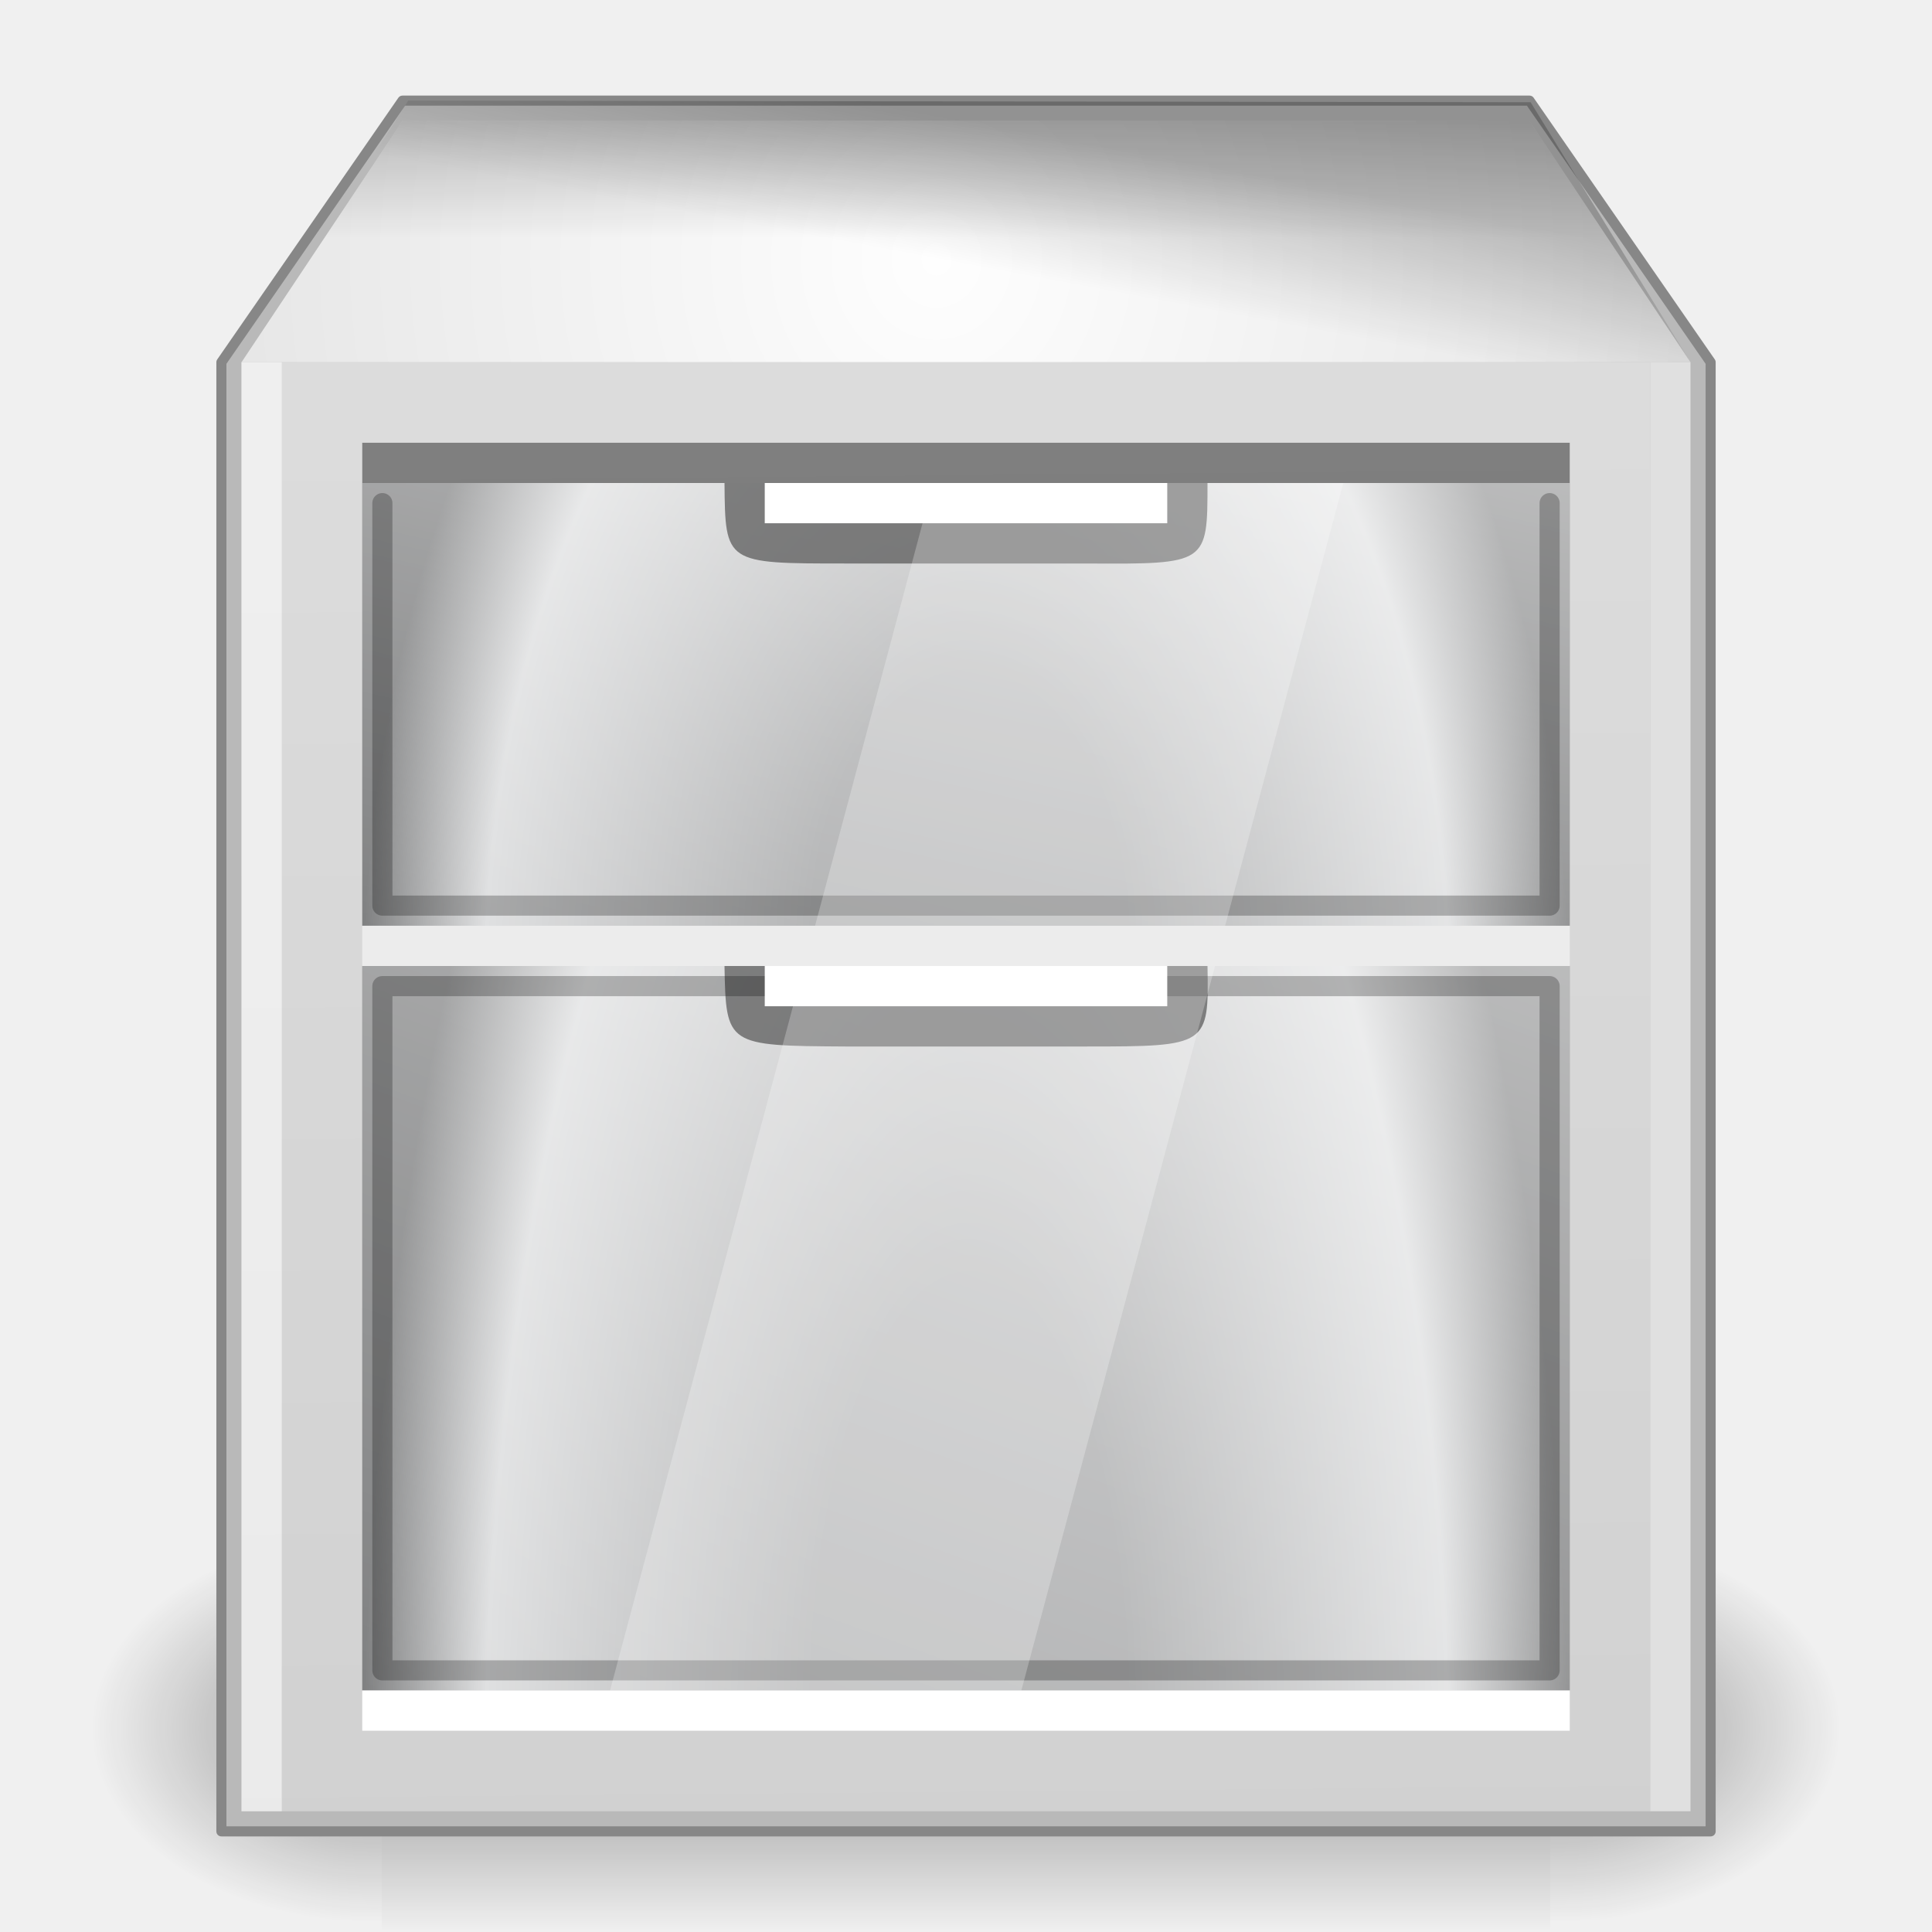
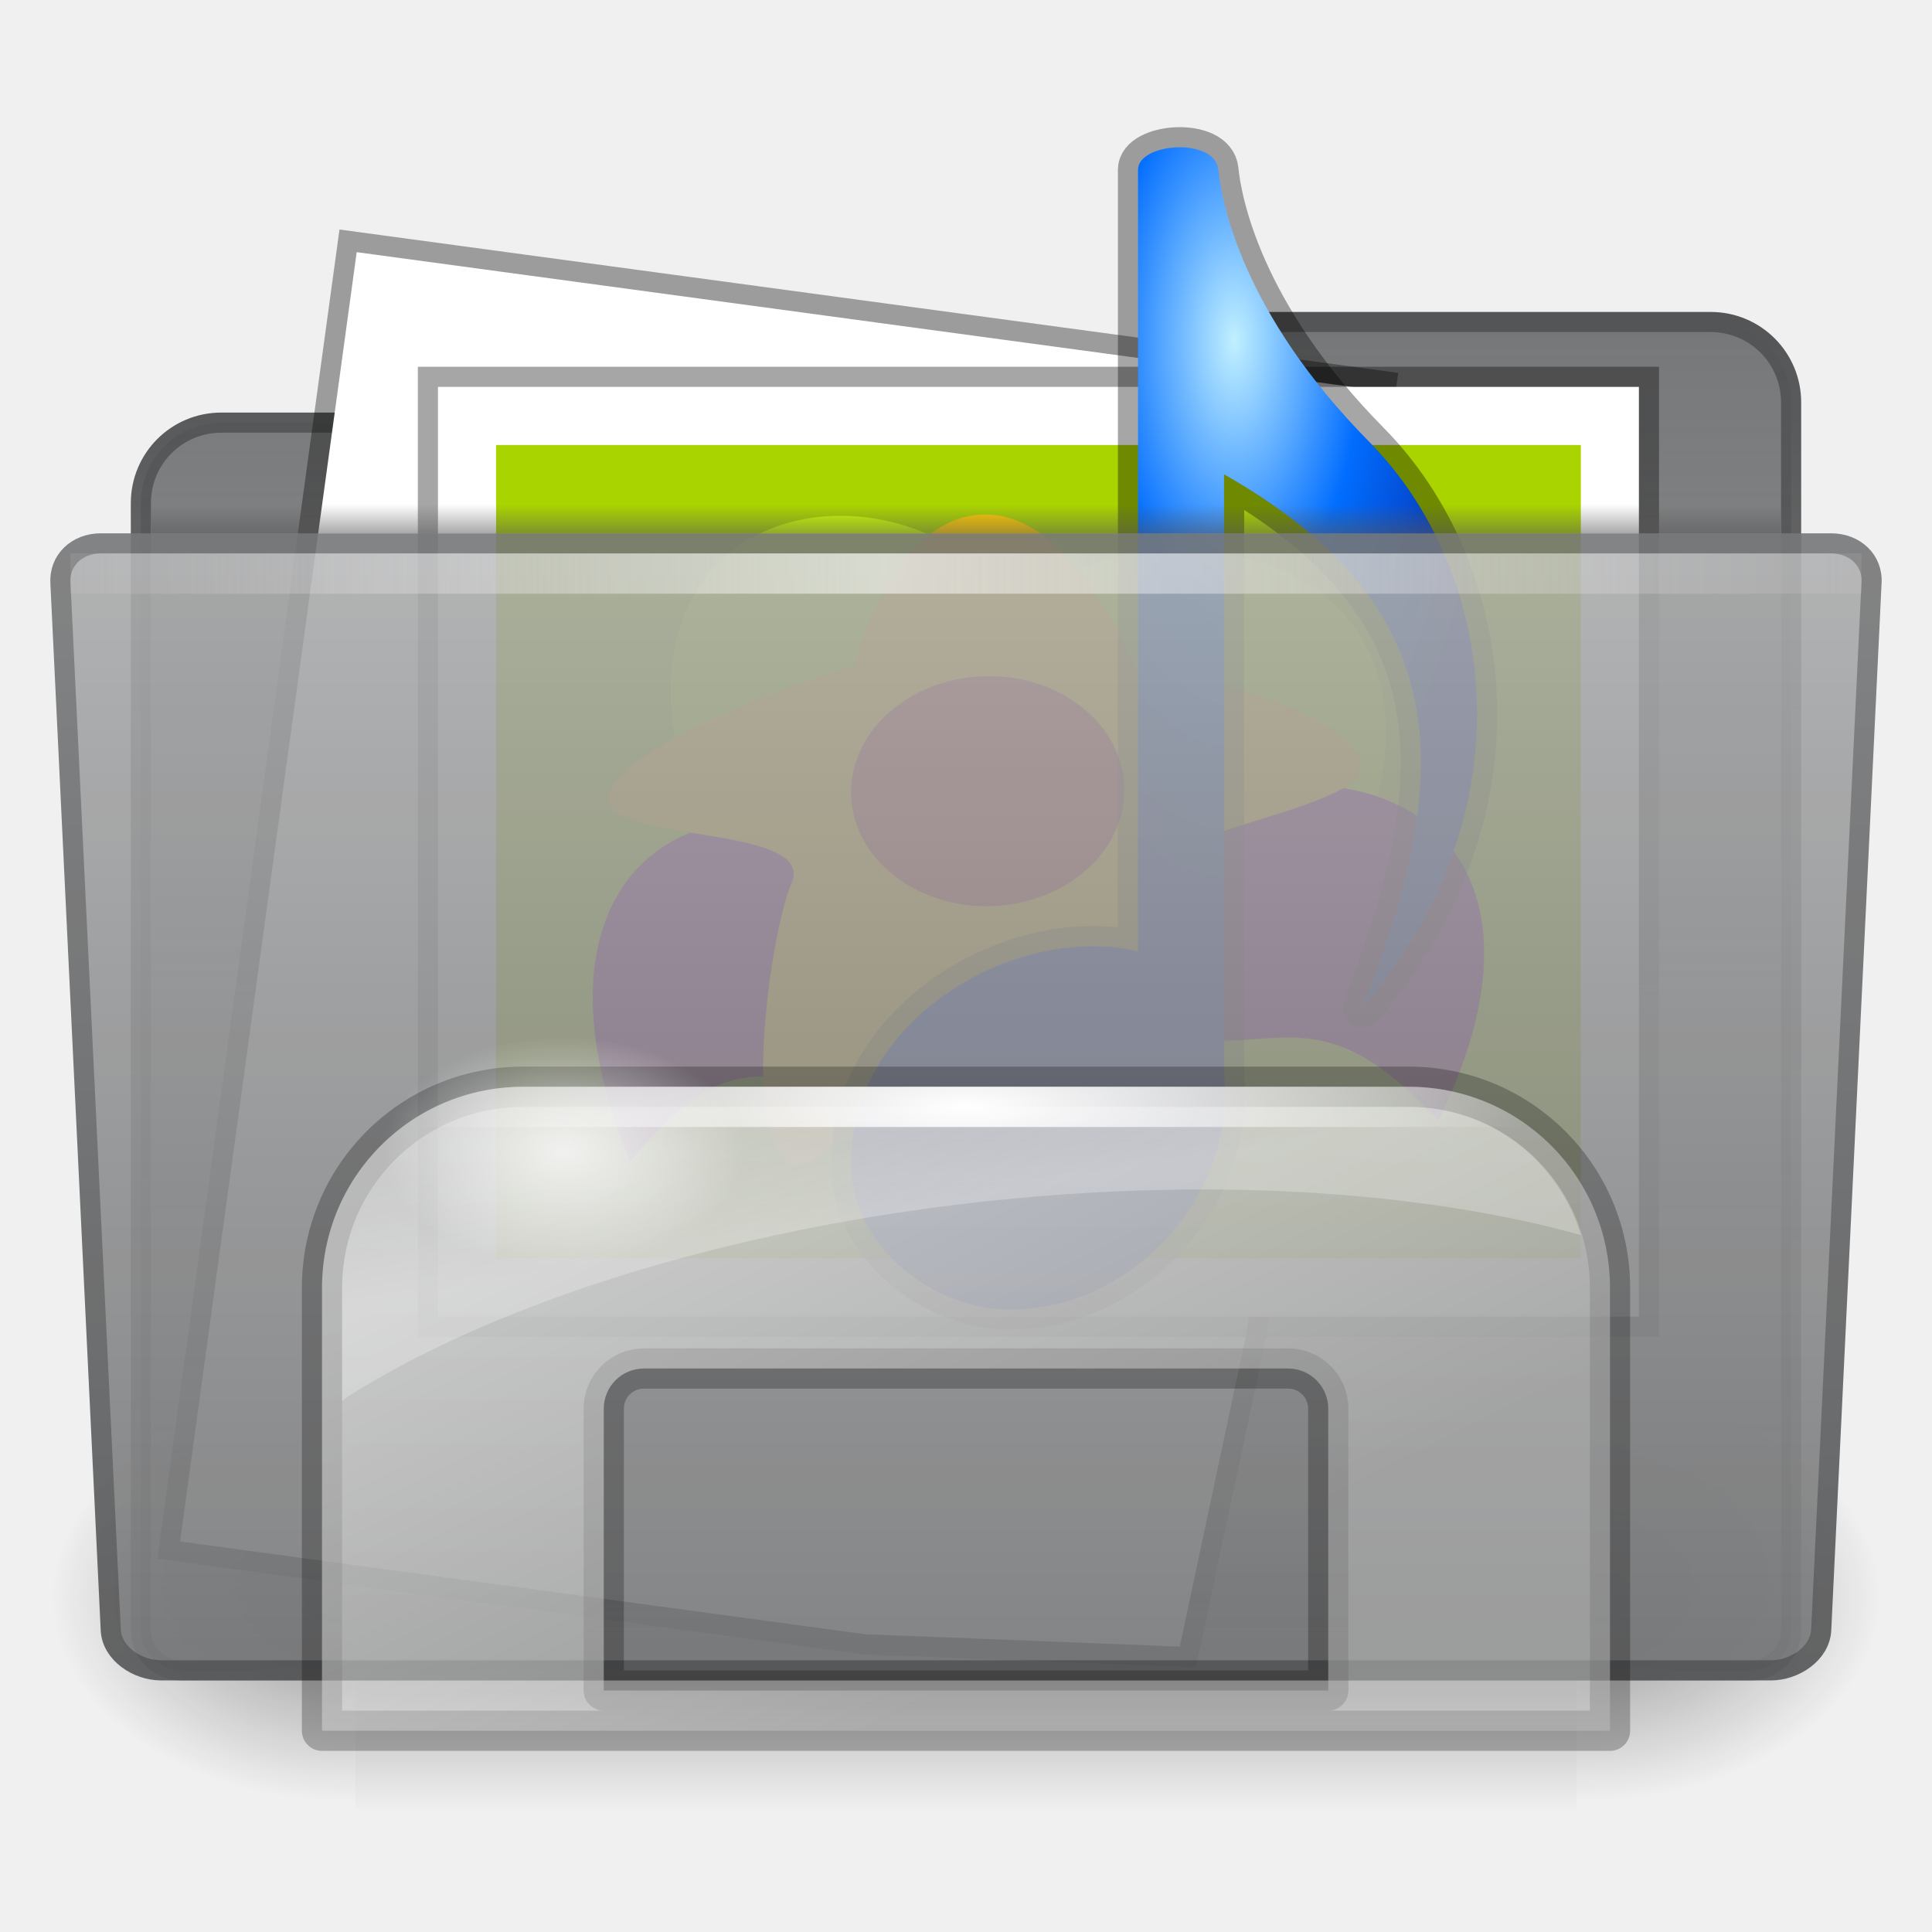
- <svg xmlns="http://www.w3.org/2000/svg" xmlns:xlink="http://www.w3.org/1999/xlink" width="96" height="96" id="svg7226" version="1.1">
-   <defs id="defs7228">
-     <linearGradient id="linearGradient3302">
-       <stop style="stop-color:#000000;stop-opacity:1;" offset="0" id="stop3304" />
-       <stop style="stop-color:#000000;stop-opacity:0;" offset="1" id="stop3306" />
+ <svg xmlns="http://www.w3.org/2000/svg" xmlns:xlink="http://www.w3.org/1999/xlink" version="1.1" id="svg7217" height="96" width="96">
+   <defs id="defs7219">
+     <linearGradient id="linearGradient10176" gradientUnits="userSpaceOnUse" x1="71.999" y1="14.258" x2="71.999" y2="19.958" gradientTransform="matrix(1.00334,0,0,1,-8.237468,8)">
+       <stop offset="0.004" style="stop-color:#eaeaea;stop-opacity:0;" id="stop10178" />
+       <stop id="stop10180" style="stop-color:#ffffff;stop-opacity:0.529;" offset="0.461" />
+       <stop offset="1" style="stop-color:#f5f5f5;stop-opacity:0" id="stop10182" />
    </linearGradient>
-     <radialGradient gradientUnits="userSpaceOnUse" gradientTransform="matrix(0.9769,0,0,1,1.387,0)" r="65.89" cy="60.001" cx="59.86" id="radialGradient7288">
-       <stop id="stop7290" style="stop-color:#aaabac;stop-opacity:1" offset="0.26" />
-       <stop id="stop7292" style="stop-color:#dcddde;stop-opacity:1" offset="0.799" />
-       <stop id="stop7294" style="stop-color:#767778;stop-opacity:1" offset="1" />
-     </radialGradient>
-     <linearGradient id="linearGradient3599">
-       <stop style="stop-color:#fefefe;stop-opacity:1" offset="0" id="stop3601" />
-       <stop style="stop-color:#d6d6d6;stop-opacity:1" offset="1" id="stop3603" />
-     </linearGradient>
-     <linearGradient id="linearGradient4070">
-       <stop style="stop-color:#ffffff;stop-opacity:1;" offset="0" id="stop4072" />
-       <stop style="stop-color:#ffffff;stop-opacity:0;" offset="1" id="stop4074" />
-     </linearGradient>
-     <radialGradient id="XMLID_40_" cx="59.86" cy="60.001" r="65.89" gradientTransform="matrix(0.9769,0,0,1,1.387,0)" gradientUnits="userSpaceOnUse">
-       <stop offset="0.26" style="stop-color:#aaabac;stop-opacity:1" id="stop75" />
-       <stop offset="0.799" style="stop-color:#dcddde;stop-opacity:1" id="stop77" />
-       <stop offset="1" style="stop-color:#767778;stop-opacity:1" id="stop79" />
-     </radialGradient>
-     <linearGradient id="linearGradient3315">
-       <stop id="stop3317" offset="0" style="stop-color:#dddddd;stop-opacity:1" />
-       <stop id="stop3319" offset="1" style="stop-color:#d1d1d1;stop-opacity:1" />
+     <linearGradient gradientTransform="matrix(1.00334,0,0,1,-8.237468,8)" y2="19.958" x2="71.999" y1="14.258" x1="71.999" gradientUnits="userSpaceOnUse" id="linearGradient9101">
+       <stop id="stop9103" style="stop-color:#545556;stop-opacity:0;" offset="0.25" />
+       <stop id="stop9105" style="stop-color:#545556;stop-opacity:1;" offset="1" />
    </linearGradient>
    <linearGradient id="linearGradient5060">
      <stop style="stop-color:black;stop-opacity:1;" offset="0" id="stop5062" />
      <stop style="stop-color:black;stop-opacity:0;" offset="1" id="stop5064" />
    </linearGradient>
    <linearGradient id="linearGradient5048">
      <stop style="stop-color:black;stop-opacity:0;" offset="0" id="stop5050" />
      <stop id="stop5056" offset="0.5" style="stop-color:black;stop-opacity:1;" />
      <stop style="stop-color:black;stop-opacity:0;" offset="1" id="stop5052" />
    </linearGradient>
-     <linearGradient xlink:href="#linearGradient5048" id="linearGradient3080" gradientUnits="userSpaceOnUse" gradientTransform="matrix(2.774389,0,0,1.969706,-1892.179,-872.8854)" x1="302.857" y1="366.648" x2="302.857" y2="609.505" />
-     <radialGradient xlink:href="#linearGradient5060" id="radialGradient3082" gradientUnits="userSpaceOnUse" gradientTransform="matrix(2.774389,0,0,1.969706,-1891.633,-872.8854)" cx="605.714" cy="486.648" fx="605.714" fy="486.648" r="117.143" />
-     <radialGradient xlink:href="#linearGradient5060" id="radialGradient3084" gradientUnits="userSpaceOnUse" gradientTransform="matrix(-2.774389,0,0,1.969706,112.7623,-872.8854)" cx="605.714" cy="486.648" fx="605.714" fy="486.648" r="117.143" />
-     <linearGradient xlink:href="#linearGradient3302" id="linearGradient3105" gradientUnits="userSpaceOnUse" gradientTransform="matrix(0.779486,0,0,0.779486,1.231108,-46.62719)" x1="59.787" y1="5.897" x2="58.125" y2="14.778" />
-     <linearGradient xlink:href="#linearGradient3302" id="linearGradient3108" gradientUnits="userSpaceOnUse" gradientTransform="matrix(0.779486,0,0,0.779486,1.231108,-46.62719)" x1="59.787" y1="5.897" x2="59.787" y2="13.46" />
-     <linearGradient xlink:href="#linearGradient4070" id="linearGradient3119" gradientUnits="userSpaceOnUse" gradientTransform="matrix(0.739109,0,0,0.7520356,6.913685,-39.31529)" x1="84.354" y1="30.357" x2="50.339" y2="125.048" />
-     <radialGradient xlink:href="#radialGradient7288" id="radialGradient3122" gradientUnits="userSpaceOnUse" gradientTransform="matrix(0.663509,0,0,1.81897,8.047685,-49.44354)" cx="60.214" cy="50.697" fx="60.564" fy="46.362" r="45.214" />
-     <radialGradient xlink:href="#linearGradient3599" id="radialGradient3125" gradientUnits="userSpaceOnUse" gradientTransform="matrix(1.386685,0,0,1.480267,-34.06233,-56.98369)" cx="58.125" cy="14.778" fx="58.125" fy="14.778" r="43.125" />
-     <linearGradient xlink:href="#linearGradient4070" id="linearGradient3131" gradientUnits="userSpaceOnUse" gradientTransform="matrix(0.739109,0,0,0.4595774,6.913685,-48.02601)" x1="84.354" y1="30.357" x2="50.339" y2="125.048" />
-     <radialGradient xlink:href="#XMLID_40_" id="radialGradient3134" gradientUnits="userSpaceOnUse" gradientTransform="matrix(0.663509,0,0,1.111593,8.047685,-54.2155)" cx="60.214" cy="50.697" fx="60.564" fy="46.362" r="45.214" />
-     <linearGradient xlink:href="#linearGradient3315" id="linearGradient3137" gradientUnits="userSpaceOnUse" gradientTransform="matrix(0.6895454,0,0,0.6681306,7.751807,-34.12441)" x1="51.806" y1="-0.07" x2="52.865" y2="117.43" />
+     <linearGradient id="linearGradient9073-9">
+       <stop id="stop9075-9" offset="0" style="stop-color:#aaabac;stop-opacity:1" />
+       <stop id="stop9077-5" offset="1" style="stop-color:#767778;stop-opacity:1" />
+     </linearGradient>
+     <linearGradient id="linearGradient9087-5">
+       <stop style="stop-color:#767778;stop-opacity:1" offset="0" id="stop9089-5" />
+       <stop style="stop-color:#545556;stop-opacity:1" offset="1" id="stop9091-1" />
+     </linearGradient>
+     <linearGradient id="linearGradient4064-7">
+       <stop style="stop-color:#767778;stop-opacity:1;" offset="0" id="stop4066-4" />
+       <stop style="stop-color:#767778;stop-opacity:0.502;" offset="1" id="stop4068-8" />
+     </linearGradient>
+     <linearGradient id="linearGradient4054-7">
+       <stop style="stop-color:#545556;stop-opacity:1;" offset="0" id="stop4056-0" />
+       <stop style="stop-color:#545556;stop-opacity:0.502;" offset="1" id="stop4058-9" />
+     </linearGradient>
+     <radialGradient xlink:href="#linearGradient5060" id="radialGradient3241" gradientUnits="userSpaceOnUse" gradientTransform="matrix(-0.125709,0,0,0.0864706,93.4101,-10.70427)" cx="605.714" cy="486.648" fx="605.714" fy="486.648" r="117.143" />
+     <radialGradient xlink:href="#linearGradient5060" id="radialGradient3244" gradientUnits="userSpaceOnUse" gradientTransform="matrix(0.125709,0,0,0.0864706,2.58992,-10.70427)" cx="605.714" cy="486.648" fx="605.714" fy="486.648" r="117.143" />
+     <linearGradient xlink:href="#linearGradient5048" id="linearGradient3247" gradientUnits="userSpaceOnUse" gradientTransform="matrix(0.125709,0,0,0.0864706,2.565181,-10.70427)" x1="302.857" y1="366.648" x2="302.857" y2="609.505" />
+     <linearGradient xlink:href="#linearGradient10176" id="linearGradient3049" gradientUnits="userSpaceOnUse" gradientTransform="matrix(0.9204022,0,0,1.885618,-11.46894,-87.05843)" x1="7.238" y1="36.005" x2="122.171" y2="36.005" />
+     <linearGradient xlink:href="#linearGradient9073-9" id="linearGradient3052" gradientUnits="userSpaceOnUse" gradientTransform="matrix(0.7031318,0,0,0.7105376,-69.87447,-254.68)" x1="167.641" y1="328.877" x2="167.641" y2="407.692" />
+     <linearGradient xlink:href="#linearGradient9087-5" id="linearGradient3054" gradientUnits="userSpaceOnUse" gradientTransform="matrix(2,0,0,2,-365.9954,-54)" x1="206.997" y1="16.5" x2="206.997" y2="44.5" />
+     <linearGradient xlink:href="#linearGradient9101" id="linearGradient3057" gradientUnits="userSpaceOnUse" gradientTransform="matrix(0.7508623,0,0,0.3333332,-6.06058,-28.16667)" x1="71.999" y1="14.258" x2="71.999" y2="19.958" />
+     <linearGradient xlink:href="#linearGradient4064-7" id="linearGradient3060" gradientUnits="userSpaceOnUse" gradientTransform="matrix(2,0,0,2,-94,-48)" x1="71" y1="8" x2="71" y2="41.5" />
+     <linearGradient xlink:href="#linearGradient4054-7" id="linearGradient3062" gradientUnits="userSpaceOnUse" gradientTransform="matrix(2,0,0,2,-94,-48)" x1="71" y1="8" x2="71" y2="41.5" />
+     <radialGradient xlink:href="#linearGradient4141-7" id="radialGradient3070" gradientUnits="userSpaceOnUse" gradientTransform="matrix(-0.52812,0,0,-1.111726,49.28714,29.52025)" cx="35.261" cy="18.937" fx="35.261" fy="18.937" r="12.03" />
+     <linearGradient id="linearGradient4141-7">
+       <stop offset="0" style="stop-color:#c1f0ff;stop-opacity:1;" id="stop4143-4" />
+       <stop offset="0.5" style="stop-color:#016dff;stop-opacity:1;" id="stop4145-1" />
+       <stop offset="1" style="stop-color:#072da9;stop-opacity:1;" id="stop4147-1" />
+     </linearGradient>
+     <linearGradient xlink:href="#linearGradient3851-6" id="linearGradient3856" gradientUnits="userSpaceOnUse" x1="18.7" y1="27.8" x2="25.3" y2="41.1" />
+     <linearGradient id="linearGradient3851-6">
+       <stop style="stop-color:#ffffff;stop-opacity:1;" offset="0" id="stop3853-6" />
+       <stop style="stop-color:#c0c0c0;stop-opacity:1;" offset="1" id="stop3855-1" />
+     </linearGradient>
+     <radialGradient xlink:href="#linearGradient4271-5" id="radialGradient3485" gradientUnits="userSpaceOnUse" gradientTransform="matrix(1,0,0,0.25,0,20.625)" cx="24" cy="27.5" fx="24" fy="27.5" r="14" />
+     <linearGradient id="linearGradient4271-5">
+       <stop style="stop-color:#ffffff;stop-opacity:1;" offset="0" id="stop4273-2" />
+       <stop style="stop-color:#ffffff;stop-opacity:0;" offset="1" id="stop4275-8" />
+     </linearGradient>
+     <linearGradient xlink:href="#linearGradient3977-3" id="linearGradient3479" gradientUnits="userSpaceOnUse" x1="22.318" y1="30.065" x2="21.827" y2="27.247" />
+     <linearGradient id="linearGradient3977-3">
+       <stop style="stop-color:#ffffff;stop-opacity:1;" offset="0" id="stop3979-7" />
+       <stop style="stop-color:#ffffff;stop-opacity:0;" offset="1" id="stop3981-9" />
+     </linearGradient>
+     <radialGradient xlink:href="#linearGradient4074-4" id="radialGradient3475" gradientUnits="userSpaceOnUse" gradientTransform="matrix(1,0,0,0.5,0,14.78125)" cx="11.375" cy="29.562" fx="11.375" fy="29.562" r="3.625" />
+     <linearGradient id="linearGradient4074-4">
+       <stop style="stop-color:#ffffff;stop-opacity:1;" offset="0" id="stop4076-1" />
+       <stop style="stop-color:#ffffff;stop-opacity:0;" offset="1" id="stop4078-5" />
+     </linearGradient>
  </defs>
  <g id="layer1" transform="translate(0,48)">
-     <g id="g5022" transform="matrix(0.0433405,0,0,0.04180976,86.54857,34.3006)">
-       <rect y="-150.697" x="-1559.252" height="478.357" width="1339.633" id="rect4173" style="opacity:0.402;fill:url(#linearGradient3080);fill-opacity:1;fill-rule:nonzero;stroke:none;stroke-width:1;marker:none;visibility:visible;display:inline;overflow:visible" />
-       <path id="path5058" d="m -219.619,-150.68 c 0,0 0,478.331 0,478.331 142.874,0.9 345.4,-107.17 345.4,-239.196 0,-132.027 -159.437,-239.135 -345.4,-239.135 z" style="opacity:0.402;fill:url(#radialGradient3082);fill-opacity:1;fill-rule:nonzero;stroke:none;stroke-width:1;marker:none;visibility:visible;display:inline;overflow:visible" />
-       <path style="opacity:0.402;fill:url(#radialGradient3084);fill-opacity:1;fill-rule:nonzero;stroke:none;stroke-width:1;marker:none;visibility:visible;display:inline;overflow:visible" d="m -1559.252,-150.68 c 0,0 0,478.331 0,478.331 -142.874,0.9 -345.4,-107.17 -345.4,-239.196 0,-132.027 159.437,-239.135 345.4,-239.135 z" id="path5018" />
+     <g id="g3269">
+       <rect y="21" x="17.65" height="21" width="60.699" id="rect13073" style="opacity:0.402;fill:url(#linearGradient3247);fill-opacity:1;fill-rule:nonzero;stroke:none;stroke-width:1;marker:none;visibility:visible;display:inline;overflow:visible" />
+       <path id="path13075" d="m 78.35,21.001 c 0,0 0,20.999 0,20.999 C 84.823,42.039 94,37.295 94,31.499 94,25.703 86.776,21.001 78.35,21.001 z" style="opacity:0.402;fill:url(#radialGradient3244);fill-opacity:1;fill-rule:nonzero;stroke:none;stroke-width:1;marker:none;visibility:visible;display:inline;overflow:visible" />
+       <path style="opacity:0.402;fill:url(#radialGradient3241);fill-opacity:1;fill-rule:nonzero;stroke:none;stroke-width:1;marker:none;visibility:visible;display:inline;overflow:visible" d="m 17.65,21.001 c 0,0 0,20.999 0,20.999 -6.474,0.04 -15.65,-4.705 -15.65,-10.501 0,-5.796 7.224,-10.498 15.65,-10.498 z" id="path13077" />
    </g>
-     <path style="fill:#b9b9b9;fill-opacity:1;stroke:#878787;stroke-width:0.5;stroke-linecap:round;stroke-linejoin:round;stroke-miterlimit:4;stroke-opacity:1;stroke-dasharray:none;overflow:visible" d="M 20,-43 11.001,-30 l -3.16e-4,73 74,0 0,-73 -9,-13 -56,0 z" id="path2318" />
-     <path style="fill:url(#linearGradient3137);fill-opacity:1;stroke:none;overflow:visible" d="m 12,-30 70,0 0,72 -70,0 0,-72 z" id="rect2359" />
-     <rect y="-24" x="18" height="22" width="60" id="rect3330" style="fill:url(#radialGradient3134);fill-opacity:1;stroke:none;overflow:visible" />
-     <path id="path4078" d="m 18,-24 0,22 60,0 0,-22 -60,0 z" style="opacity:0.6;fill:url(#linearGradient3131);fill-opacity:1;fill-rule:evenodd;stroke:none;overflow:visible" />
-     <path style="opacity:0.708;fill:#555555;fill-opacity:1;stroke:none;overflow:visible" d="m 36,-24 24,0 c 0,4.025 0,4.036 -6,4 l -12,0 c -5.964,0 -5.964,0 -6,-4 z" id="rect4016" />
-     <path style="opacity:0.25;fill:none;stroke:#000000;stroke-width:1;stroke-linecap:round;stroke-linejoin:round;stroke-miterlimit:4;stroke-opacity:1;stroke-dasharray:none;overflow:visible" d="m 77,-23 0,20 -58,0 0,-20" id="rect3295" />
-     <rect style="fill:#ffffff;fill-opacity:1;stroke:none;overflow:visible" id="rect4013" width="20" height="2" x="38" y="-24" />
-     <path style="fill:url(#radialGradient3125);fill-opacity:1;stroke:none;overflow:visible" d="m 20,-42 56,0 8,12 -72,0 8,-12 z" id="rect3284" />
-     <rect style="fill:url(#radialGradient3122);fill-opacity:1;stroke:none;overflow:visible" id="rect2305" width="60" height="36" x="18" y="0" />
-     <path style="opacity:0.6;fill:url(#linearGradient3119);fill-opacity:1;fill-rule:evenodd;stroke:none;overflow:visible" d="m 18,0 0,36 60,0 0,-36 -60,0 z" id="path2307" />
-     <path id="path3326" d="m 36,0 24,0 c 0.071,3.953 0.03,4 -6,4 l -12,0 c -5.887,-0.036 -5.929,-0.047 -6,-4 z" style="opacity:0.708;fill:#555555;fill-opacity:1;stroke:none;overflow:visible" />
-     <path style="opacity:0.25;fill:none;stroke:#000000;stroke-width:1;stroke-linecap:round;stroke-linejoin:round;stroke-miterlimit:4;stroke-opacity:1;stroke-dasharray:none;overflow:visible" d="m 19,1 58,0 0,34 -58,0 0,-34 z" id="rect3297" />
-     <rect style="fill:#ffffff;fill-opacity:1;stroke:none;overflow:visible" id="rect3313" width="60" height="2" x="18" y="36" />
-     <rect y="-2" x="18" height="2" width="60" id="rect3321" style="opacity:0.5;fill:#ffffff;fill-opacity:1;stroke:none;overflow:visible" />
-     <rect style="opacity:0.425;fill:#000000;fill-opacity:1;stroke:none;overflow:visible" id="rect3323" width="60" height="2" x="18" y="-26" />
-     <rect y="0" x="38" height="2" width="20" id="rect3328" style="fill:#ffffff;fill-opacity:1;stroke:none;overflow:visible" />
-     <rect y="-30" x="82" height="72" width="2" id="rect3623" style="opacity:0.554;fill:#ffffff;fill-opacity:1;stroke:none;overflow:visible" />
-     <rect style="opacity:0.554;fill:#ffffff;fill-opacity:1;stroke:none;overflow:visible" id="rect3625" width="2" height="72" x="12" y="-30" />
-     <path id="path3300" d="m 20,-42 56,0 8,12 -72,0 8,-12 z" style="opacity:0.212;fill:url(#linearGradient3108);fill-opacity:1;stroke:none;overflow:visible" />
-     <path style="opacity:0.212;fill:url(#linearGradient3105);fill-opacity:1;stroke:none;overflow:visible" d="m 20.285,-43 55.77,0.08 7.944,12.919 -72,0 z" id="path3310" />
-     <path style="opacity:0.25;fill:#ffffff;fill-rule:evenodd;stroke:none" d="M 46.375,-24 40.5,-2 60.875,-2 66.75,-24 46.375,-24 z M 39.938,0 30.312,36 50.75,36 60.375,0 39.938,0 z" id="rect3044" />
+     <path style="color:#000000;fill:url(#linearGradient3060);fill-opacity:1;fill-rule:evenodd;stroke:url(#linearGradient3062);stroke-width:1;stroke-linecap:butt;stroke-linejoin:miter;stroke-miterlimit:4;stroke-opacity:1;stroke-dasharray:none;stroke-dashoffset:0;marker:none;visibility:visible;display:inline;overflow:visible;enable-background:accumulate" d="m 63,-32 c -1.108,0 -2.09,0.465 -2.812,1.188 L 56.375,-27 11,-27 c -2.216,0 -4,1.784 -4,4 l 0,56 c 0,1.108 0.892,2 2,2 l 78,0 c 1.108,0 2,-0.892 2,-2 l 0,-61 c 0,-2.216 -1.784,-4 -4,-4 z" id="rect3142" />
+     <g id="g3085" transform="matrix(2,0,0,2,0,-48)">
+       <path style="opacity:0.35;fill:none;stroke:#000000;stroke-width:1;stroke-miterlimit:4;stroke-opacity:1;stroke-dasharray:none;overflow:visible" d="m 4.474,38.298 c 1.061,0.144 16.568,2.243 17.028,2.305 l 7.809,0.306 1.65,-7.752 C 31.022,32.713 34.026,10.776 34.175,9.692 33.099,9.547 9.938,6.411 8.862,6.265 8.713,7.355 4.624,37.209 4.474,38.298 z" id="path3876" />
+       <path id="path3852" d="m 4.474,38.298 c 1.061,0.144 16.568,2.243 17.028,2.305 l 7.809,0.306 1.65,-7.752 C 31.022,32.713 34.026,10.776 34.175,9.692 33.099,9.547 9.938,6.411 8.862,6.265 8.713,7.355 4.624,37.209 4.474,38.298 z" style="fill:#ffffff;stroke:none;overflow:visible" />
+       <rect y="9.612" x="10.881" height="23.1" width="29.837" id="rect3106" style="opacity:0.35;color:#000000;fill:none;stroke:#000000;stroke-width:1;stroke-miterlimit:4;stroke-opacity:1;stroke-dasharray:none;marker:none;visibility:visible;display:inline;overflow:visible;enable-background:accumulate" />
+       <rect style="color:#000000;fill:#ffffff;fill-opacity:1;fill-rule:nonzero;stroke:none;stroke-width:0.5;marker:none;visibility:visible;display:inline;overflow:visible;enable-background:accumulate" id="rect3342" width="29.837" height="23.1" x="10.881" y="9.612" />
+       <rect y="11.056" x="12.325" height="20.212" width="26.95" id="rect3385" style="color:#000000;fill:#aad400;fill-opacity:1;fill-rule:nonzero;stroke:none;stroke-width:0.25;marker:none;visibility:visible;display:inline;overflow:visible;enable-background:accumulate" />
+       <g id="g3889">
+         <path d="m 26.441,17.197 c -1.994,-6.838 -12.929,-5.732 -8.887,3.73 3.693,-4.232 4.16,-0.02 8.887,-3.73 z" id="path6640" style="fill:#ccff00;fill-opacity:1;fill-rule:evenodd;stroke:none" />
+         <path d="m 22.284,18.449 c 2.65,-7.408 16.201,-6.288 10.942,3.971 -4.479,-4.55 -5.166,0.007 -10.942,-3.971 z" id="path6642" style="fill:#ccff00;fill-opacity:1;fill-rule:evenodd;stroke:none" />
+         <path d="m 26.047,24.187 c 2.481,-7.135 14.538,-6.24 9.686,3.662 -3.918,-4.302 -4.604,0.075 -9.686,-3.662 z" id="path6644" style="fill:#800080;fill-opacity:1;fill-rule:evenodd;stroke:none" />
+         <path d="m 24.253,25.092 c -2.053,-7.206 -12.688,-6.221 -8.599,3.77 3.53,-4.38 4.053,0.046 8.599,-3.77 z" id="path6646" style="fill:#800080;fill-opacity:1;fill-rule:evenodd;stroke:none" />
+         <path style="fill:#ffcc00;fill-opacity:1;fill-rule:nonzero;stroke:none" d="m 30.17,29.081 c -0.893,0.763 -3.944,-3.68 -5.799,-4.403 -1.849,0.68 -3.738,4.8 -4.778,4.21 -1.19,-0.675 -0.43,-5.791 0.073,-6.95 0.648,-1.493 -4.857,-0.956 -4.533,-2.193 0.32,-1.22 4.701,-2.829 6.097,-3.197 0.351,-1.446 1.428,-3.786 3.28,-3.764 1.852,0.022 3.185,2.578 3.726,3.906 1.934,0.104 5.193,1.035 5.574,2.262 0.376,1.211 -6.152,1.763 -5.154,3.102 0.728,0.977 2.158,6.251 1.514,7.027 z" id="path6652" />
+         <path style="fill:#c83737;fill-opacity:1;fill-rule:nonzero;stroke:none" d="m 21,21.5 c 0,0.828 -0.895,1.5 -2,1.5 -1.105,0 -2,-0.672 -2,-1.5 0,-0.828 0.895,-1.5 2,-1.5 1.105,0 2,0.672 2,1.5 z" transform="matrix(1.696889,-0.00246395,-0.01717669,1.904373,-7.332675,-21.24146)" id="path6654" />
+       </g>
+       <path d="m 30.411,11.783 c 0,4.812 0,10.083 0,14.895 0.304,2.941 -2.164,5.696 -5.004,5.842 -2.095,0.198 -4.398,-1.593 -4.255,-3.754 0.027,-3.366 3.951,-5.843 7.122,-5.135 0,-4.811 0,-18.688 0,-19.414 0,-0.671 1.915,-0.813 1.996,0 0.075,0.758 0.571,3.544 3.75,6.762 3.121,3.16 4.053,9.137 -0.168,14.047 2.245,-5.699 2.425,-9.908 -3.441,-13.242 z" id="path3878" style="opacity:0.35;fill:none;stroke:#000000;stroke-width:1;stroke-linecap:round;stroke-linejoin:round;stroke-miterlimit:4;stroke-opacity:1;stroke-dasharray:none" />
+       <path style="fill:url(#radialGradient3070);fill-opacity:1;stroke:none" id="path2588" d="m 30.411,11.783 c 0,4.812 0,10.083 0,14.895 0.304,2.941 -2.164,5.696 -5.004,5.842 -2.095,0.198 -4.398,-1.593 -4.255,-3.754 0.027,-3.366 3.951,-5.843 7.122,-5.135 0,-4.811 0,-18.688 0,-19.414 0,-0.671 1.915,-0.813 1.996,0 0.075,0.758 0.571,3.544 3.75,6.762 3.121,3.16 4.053,9.137 -0.168,14.047 2.245,-5.699 2.425,-9.908 -3.441,-13.242 z" />
+     </g>
+     <g id="g3064">
+       <path d="m 7.501,-23.5 c 0.006,0.583 0.013,1.252 0.019,2 l 80.961,0 c 0.006,-0.748 0.013,-1.417 0.019,-2 l -81,0 0.002,0 z" id="path39053" style="opacity:0.5;fill:url(#linearGradient3057);fill-opacity:1;display:inline;enable-background:new" />
+       <path d="m 90.494,33 c -0.061,1.171 -1.336,2 -2.5,2 l -79.99,0 c -1.164,0 -2.438,-0.829 -2.5,-2 l -2.5,-52 c -0.085,-1.169 0.836,-2 2,-2 l 85.989,0 c 1.164,0 2.089,0.832 2,2 L 90.494,33 z" id="path3300" style="opacity:0.9;color:#000000;fill:url(#linearGradient3052);fill-opacity:1;fill-rule:nonzero;stroke:url(#linearGradient3054);stroke-width:1;stroke-linecap:butt;stroke-linejoin:miter;stroke-miterlimit:4;stroke-opacity:1;stroke-dasharray:none;stroke-dashoffset:0;marker:none;visibility:visible;display:inline;overflow:visible;enable-background:new" />
+       <rect ry="0" rx="0" y="-20.5" x="3.5" height="2" width="89" id="rect3521-5" style="fill:url(#linearGradient3049);fill-opacity:1;stroke:none;display:inline;enable-background:new" />
+     </g>
+     <g id="g3867" transform="matrix(2,0,0,2,0,-48)">
+       <path style="opacity:0.25;color:#000000;fill:none;stroke:#000000;stroke-width:1;stroke-linecap:round;stroke-linejoin:round;stroke-miterlimit:4;stroke-dasharray:none;marker:none;visibility:visible;display:inline;overflow:visible;enable-background:accumulate" d="m 13,27 c -2.77,0 -5,2.23 -5,5 l 0,11 32,0 0,-11 c 0,-2.77 -2.23,-5 -5,-5 z m 3,7 16,0 c 0.554,0 1,0.446 1,1 l 0,7 -18,0 0,-7 c 0,-0.554 0.446,-1 1,-1 z" id="path3861" />
+       <path id="rect3063" d="m 13,27 c -2.77,0 -5,2.23 -5,5 l 0,11 32,0 0,-11 c 0,-2.77 -2.23,-5 -5,-5 z m 3,7 16,0 c 0.554,0 1,0.446 1,1 l 0,7 -18,0 0,-7 c 0,-0.554 0.446,-1 1,-1 z" style="opacity:0.5;color:#000000;fill:url(#linearGradient3856);fill-opacity:1;fill-rule:evenodd;stroke:none;stroke-width:0.5;marker:none;visibility:visible;display:inline;overflow:visible;enable-background:accumulate" />
+       <path id="path4266" d="m 13,27 c -1.127,0 -2.165,0.375 -3,1 l 3,0 22,0 3,0 c -0.835,-0.625 -1.873,-1 -3,-1 l -22,0 z" style="color:#000000;fill:url(#radialGradient3485);fill-opacity:1;fill-rule:evenodd;stroke:none;stroke-width:1px;marker:none;visibility:visible;display:inline;overflow:visible;enable-background:accumulate" />
+       <path id="path3957" d="m 13,27.5 c -2.502,0 -4.5,1.998 -4.5,4.5 l 0,2.812 c 0.055,-0.039 0.097,-0.088 0.156,-0.125 7.173,-4.499 20.459,-6.399 29.656,-4.25 0.339,0.079 0.651,0.163 0.969,0.25 C 38.72,28.843 37.038,27.5 35,27.5 l -22,0 z" style="opacity:0.25;color:#000000;fill:url(#linearGradient3479);fill-opacity:1;fill-rule:evenodd;stroke:none;stroke-width:1px;marker:none;visibility:visible;display:inline;overflow:visible;enable-background:accumulate" />
+       <path transform="matrix(1.241379,0,0,1.575534,-0.1206897,-17.97106)" d="m 15,29.562 c 0,1.001 -1.623,1.812 -3.625,1.812 -2.002,0 -3.625,-0.811 -3.625,-1.812 0,-1.001 1.623,-1.812 3.625,-1.812 2.002,0 3.625,0.811 3.625,1.812 z" id="path4072" style="opacity:0.75;color:#000000;fill:url(#radialGradient3475);fill-opacity:1;fill-rule:nonzero;stroke:none;stroke-width:1px;marker:none;visibility:visible;display:inline;overflow:visible;enable-background:accumulate" />
+     </g>
  </g>
</svg>
